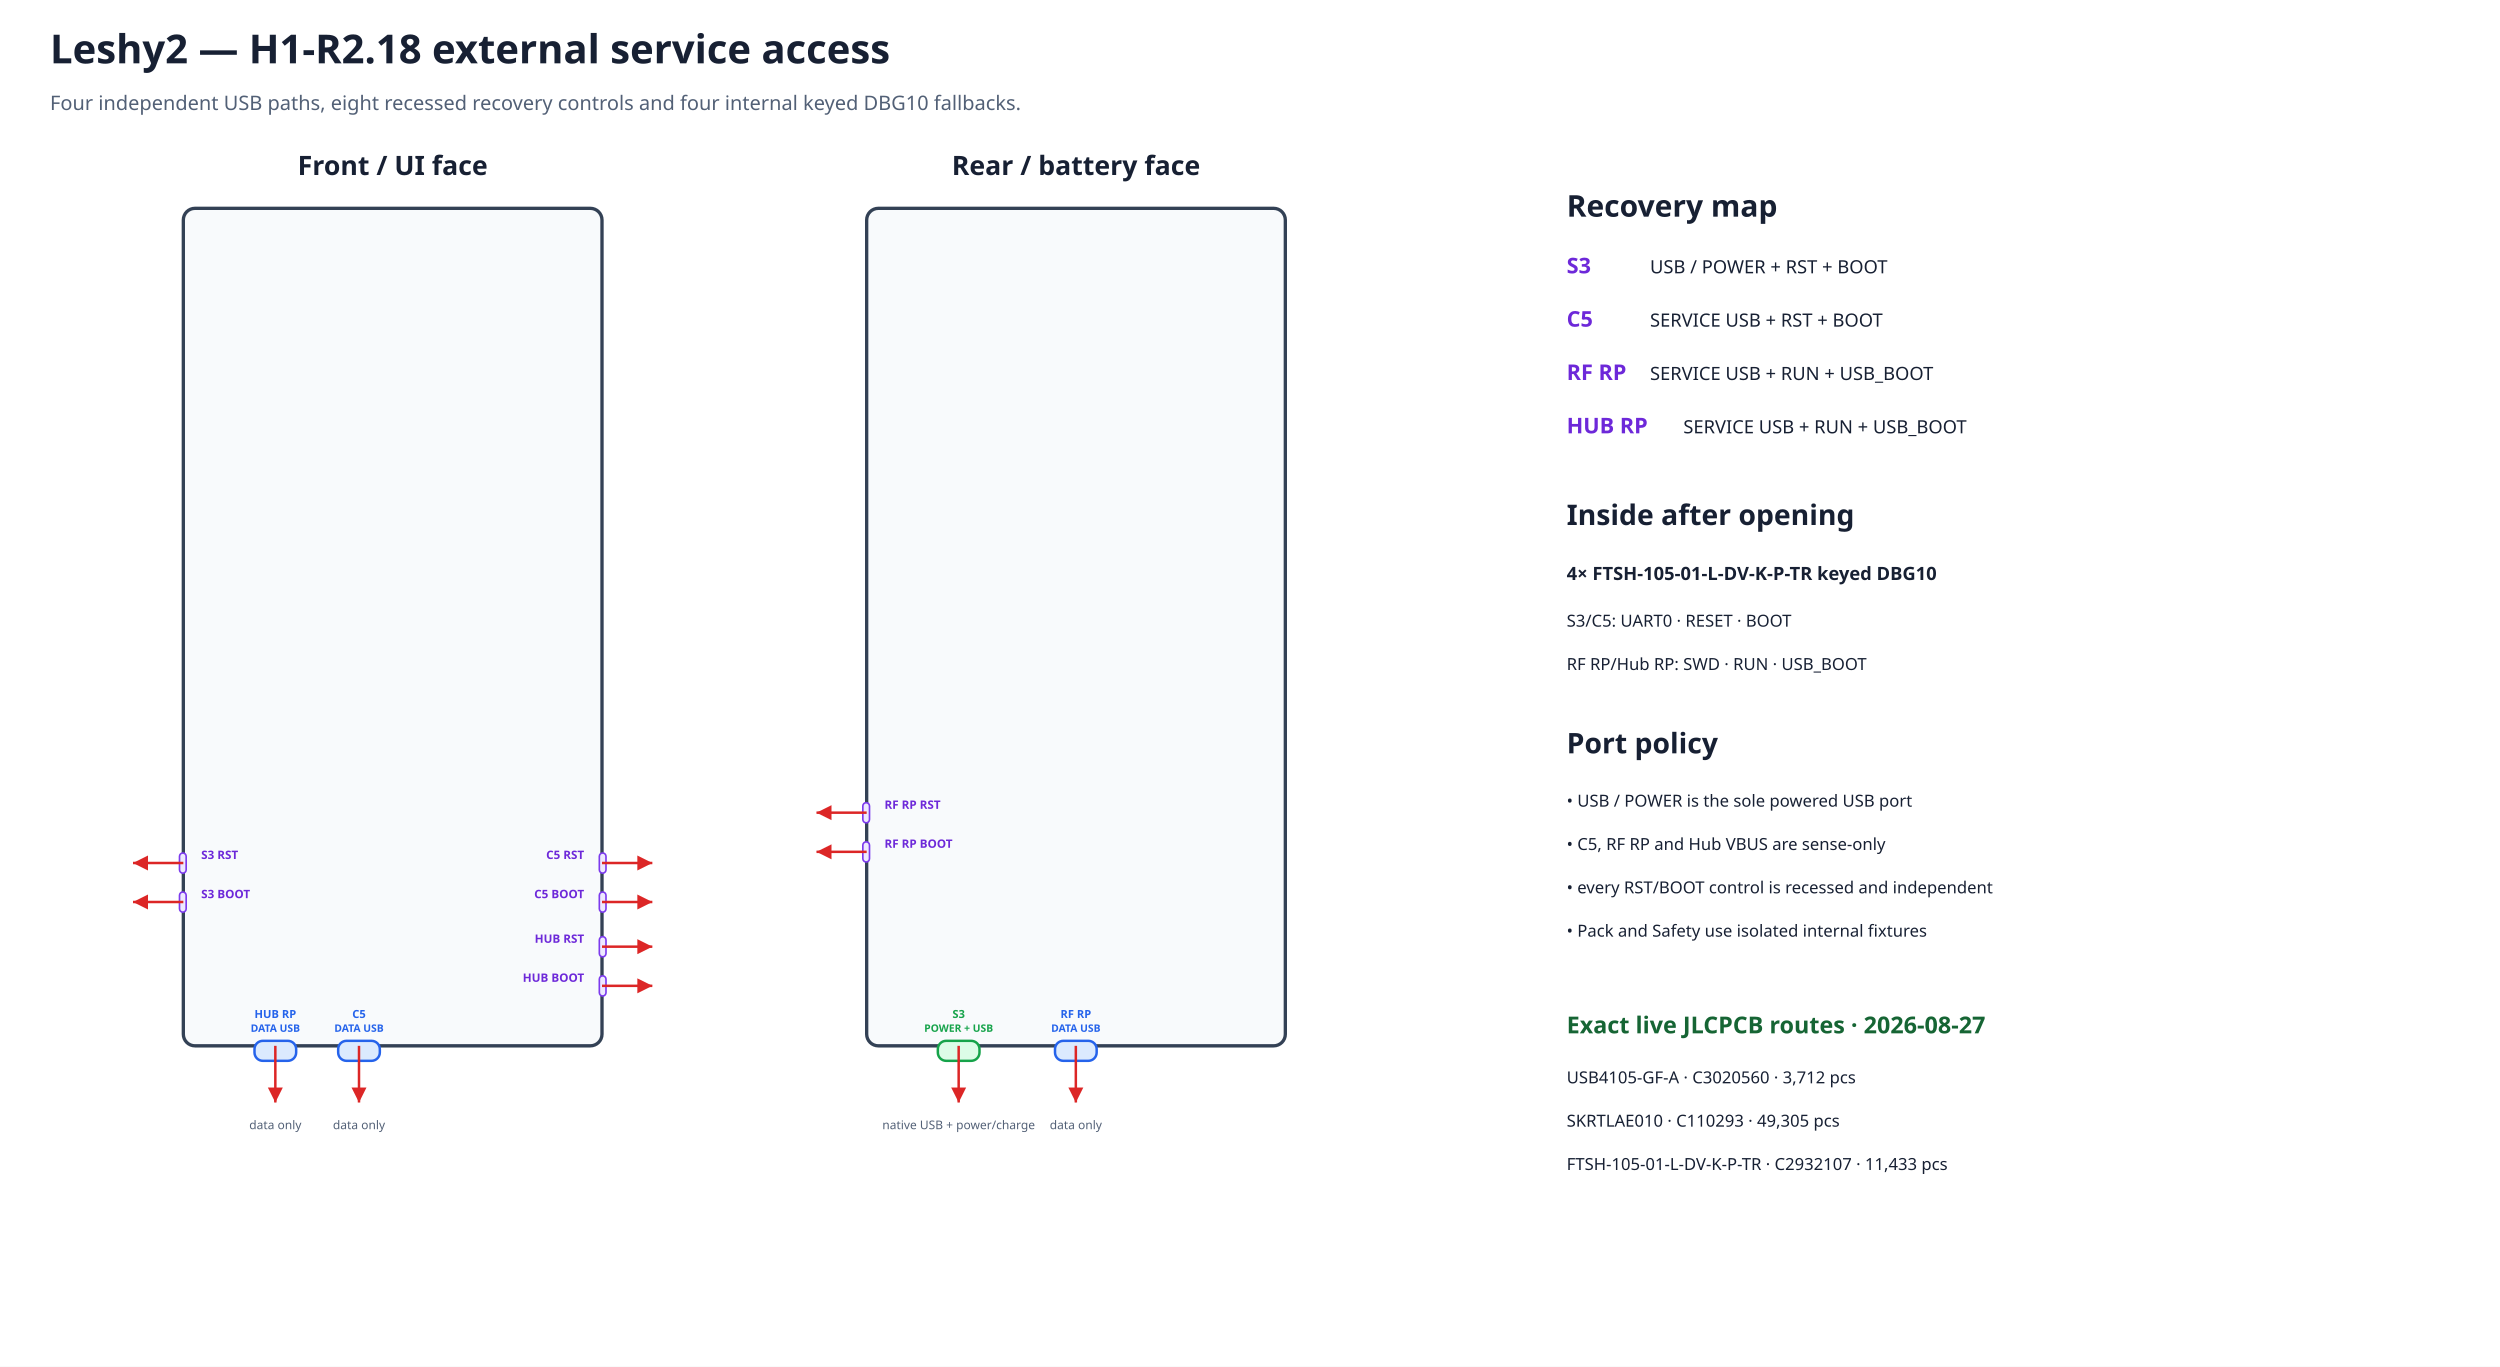
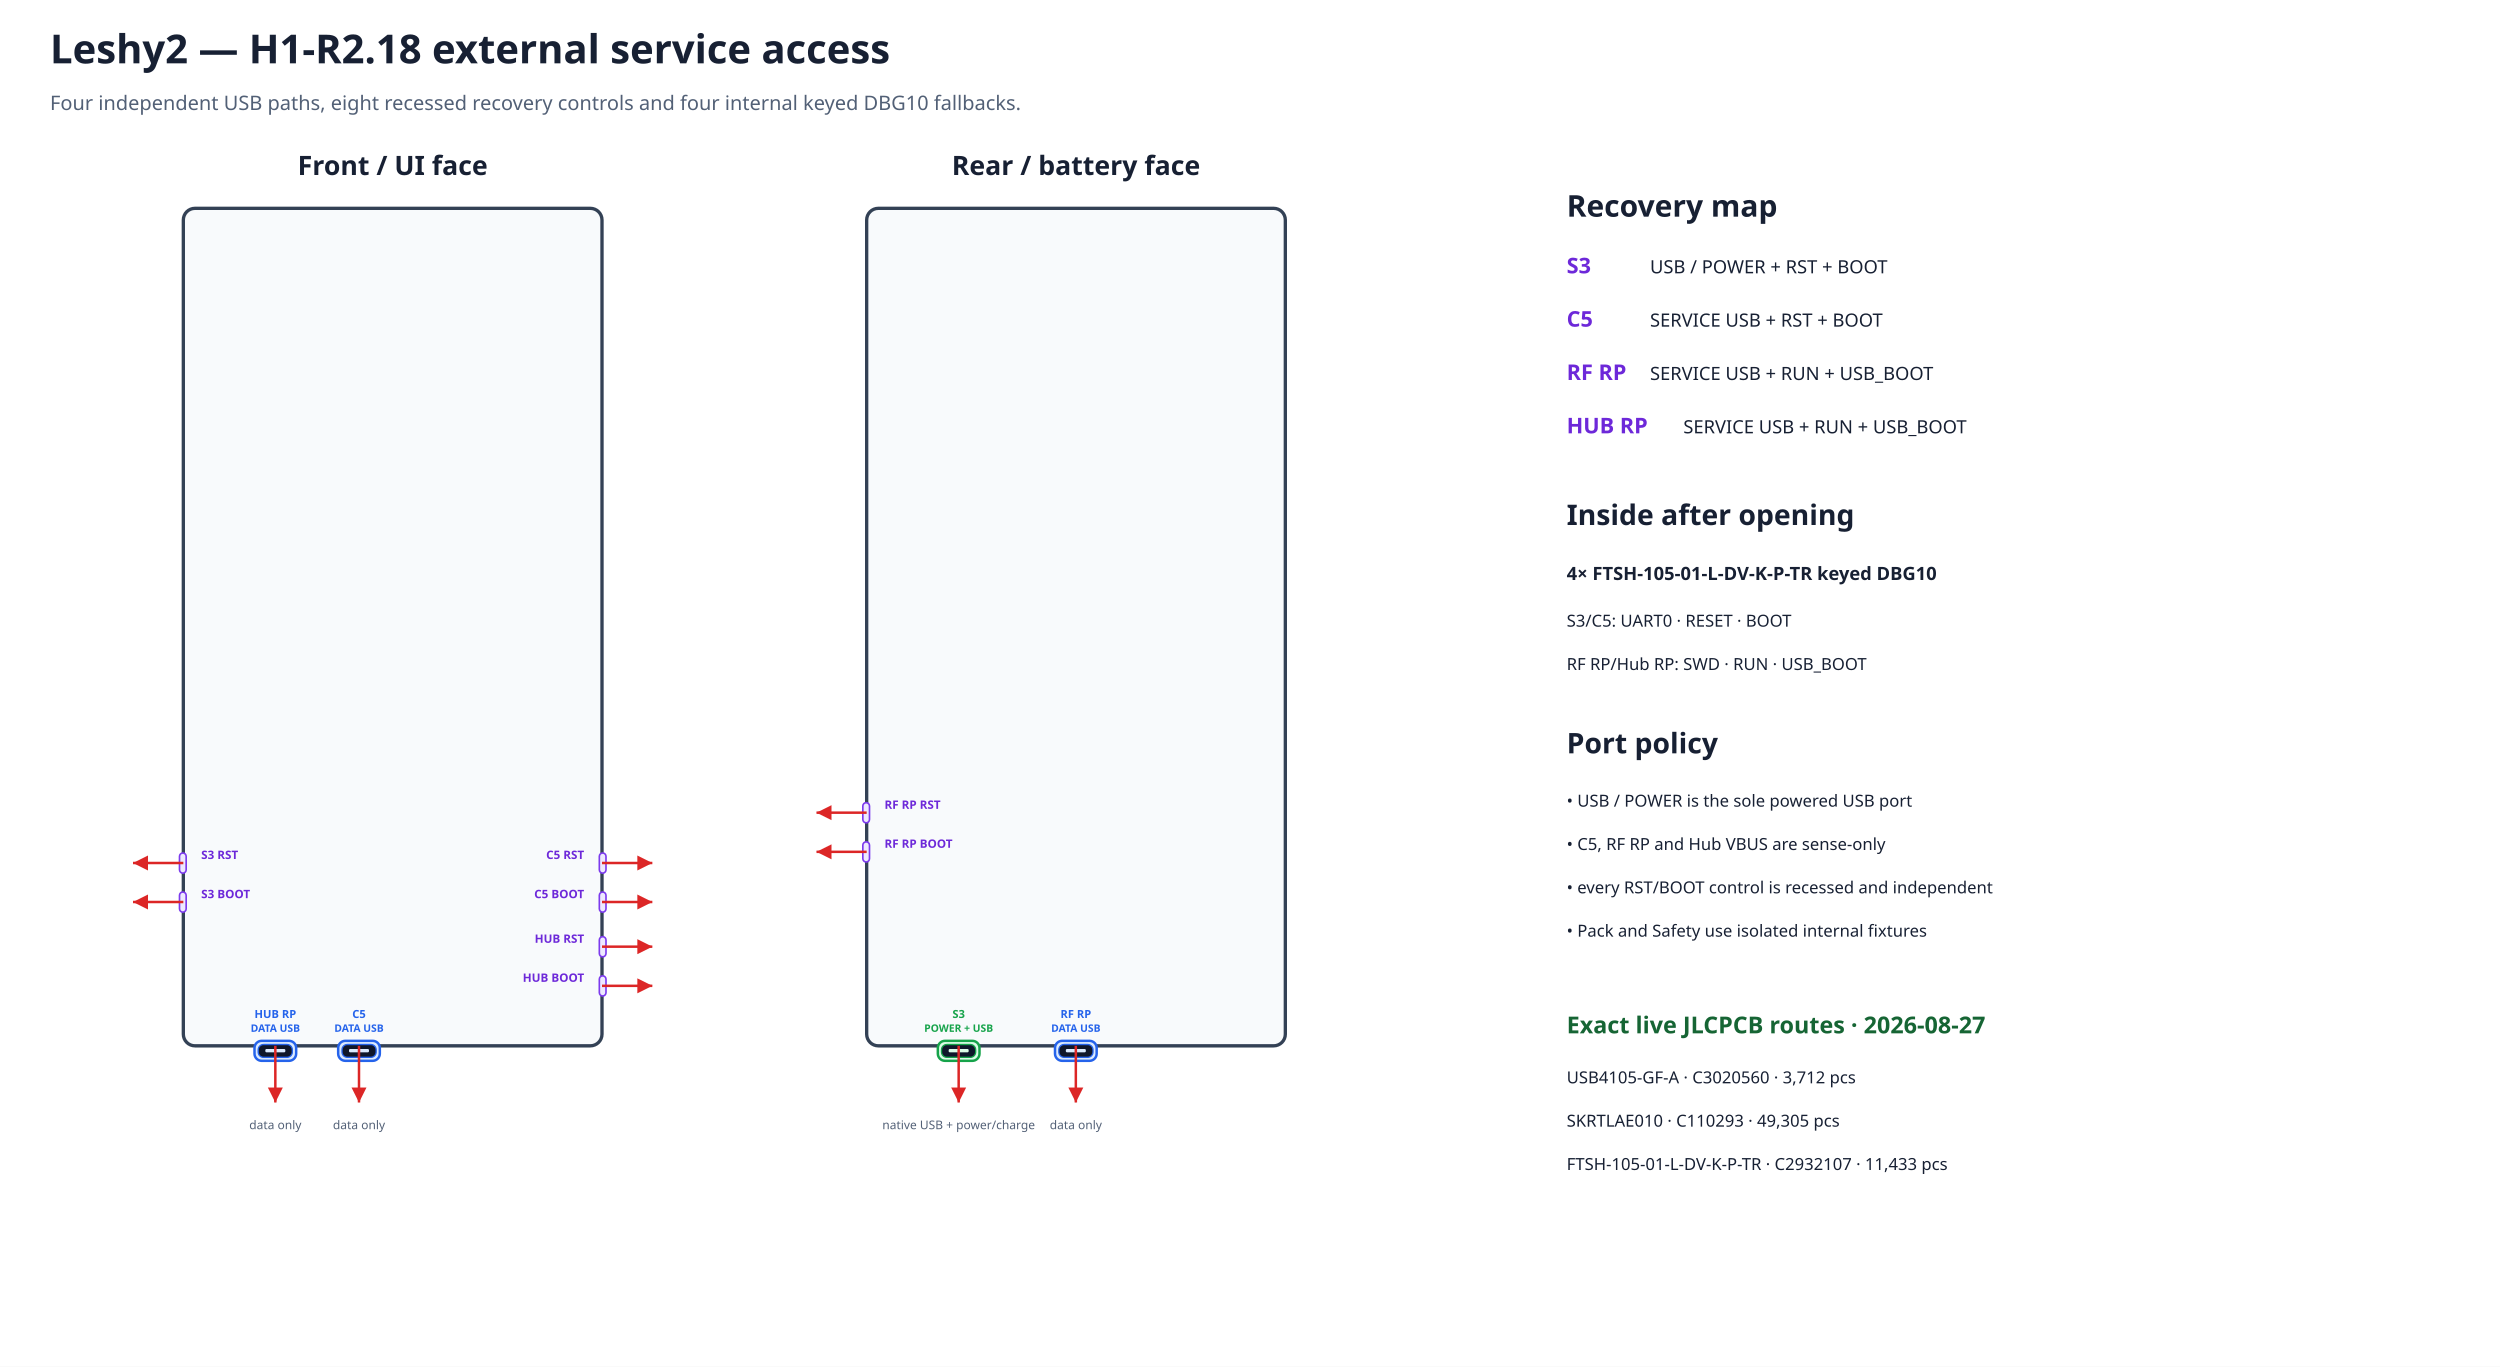
<svg xmlns="http://www.w3.org/2000/svg" width="1500" height="820" viewBox="0 0 1500 820">
  <defs>
    <marker id="arrow" markerWidth="8" markerHeight="8" refX="6" refY="3" orient="auto">
      <path d="M0,0 L6,3 L0,6 Z" fill="#dc2626" />
    </marker>
  </defs>
  <rect width="100%" height="100%" fill="#ffffff" />
  <text x="30.0" y="38.0" font-family="sans-serif" font-size="24" font-weight="bold" text-anchor="start" fill="#172033">Leshy2 — H1-R2.18 external service access</text>
  <text x="30.0" y="66.0" font-family="sans-serif" font-size="12" font-weight="normal" text-anchor="start" fill="#526076">Four independent USB paths, eight recessed recovery controls and four internal keyed DBG10 fallbacks.</text>
  <text x="235.6" y="105.0" font-family="sans-serif" font-size="16" font-weight="bold" text-anchor="middle" fill="#172033">Front / UI face</text>
  <rect x="110.0" y="125.0" width="251.2" height="502.5" rx="7" fill="#f8fafc" stroke="#334155" stroke-width="2" />
  <text x="645.6" y="105.0" font-family="sans-serif" font-size="16" font-weight="bold" text-anchor="middle" fill="#172033">Rear / battery face</text>
  <rect x="520.0" y="125.0" width="251.2" height="502.5" rx="7" fill="#f8fafc" stroke="#334155" stroke-width="2" />
  <rect x="107.7" y="511.8" width="4.0" height="12.1" rx="2" fill="#ede9fe" stroke="#7c3aed" data-recessed="true" data-mpn="SKRTLAE010" />
  <path d="M110.0 517.8 L79.8 517.8" stroke="#dc2626" stroke-width="1.5" marker-end="url(#arrow)" />
  <text data-layer="pcb-silkscreen" x="120.7" y="515.4" font-family="sans-serif" font-size="7.0" font-weight="bold" text-anchor="start" fill="#6d28d9">S3 RST</text>
  <rect x="107.7" y="535.2" width="4.0" height="12.1" rx="2" fill="#ede9fe" stroke="#7c3aed" data-recessed="true" data-mpn="SKRTLAE010" />
  <path d="M110.0 541.2 L79.8 541.2" stroke="#dc2626" stroke-width="1.5" marker-end="url(#arrow)" />
  <text data-layer="pcb-silkscreen" x="120.7" y="538.9" font-family="sans-serif" font-size="7.0" font-weight="bold" text-anchor="start" fill="#6d28d9">S3 BOOT</text>
  <rect x="359.6" y="511.8" width="4.0" height="12.1" rx="2" fill="#ede9fe" stroke="#7c3aed" data-recessed="true" data-mpn="SKRTLAE010" />
  <path d="M361.2 517.8 L391.4 517.8" stroke="#dc2626" stroke-width="1.5" marker-end="url(#arrow)" />
  <text data-layer="pcb-silkscreen" x="350.5" y="515.4" font-family="sans-serif" font-size="7.0" font-weight="bold" text-anchor="end" fill="#6d28d9">C5 RST</text>
  <rect x="359.6" y="535.2" width="4.0" height="12.1" rx="2" fill="#ede9fe" stroke="#7c3aed" data-recessed="true" data-mpn="SKRTLAE010" />
  <path d="M361.2 541.2 L391.4 541.2" stroke="#dc2626" stroke-width="1.5" marker-end="url(#arrow)" />
  <text data-layer="pcb-silkscreen" x="350.5" y="538.9" font-family="sans-serif" font-size="7.0" font-weight="bold" text-anchor="end" fill="#6d28d9">C5 BOOT</text>
  <rect x="359.6" y="562.0" width="4.0" height="12.1" rx="2" fill="#ede9fe" stroke="#7c3aed" data-recessed="true" data-mpn="SKRTLAE010" />
  <path d="M361.2 568.0 L391.4 568.0" stroke="#dc2626" stroke-width="1.5" marker-end="url(#arrow)" />
  <text data-layer="pcb-silkscreen" x="350.5" y="565.7" font-family="sans-serif" font-size="7.0" font-weight="bold" text-anchor="end" fill="#6d28d9">HUB RST</text>
  <rect x="359.6" y="585.5" width="4.0" height="12.1" rx="2" fill="#ede9fe" stroke="#7c3aed" data-recessed="true" data-mpn="SKRTLAE010" />
  <path d="M361.2 591.5 L391.4 591.5" stroke="#dc2626" stroke-width="1.5" marker-end="url(#arrow)" />
  <text data-layer="pcb-silkscreen" x="350.5" y="589.1" font-family="sans-serif" font-size="7.0" font-weight="bold" text-anchor="end" fill="#6d28d9">HUB BOOT</text>
  <rect x="517.7" y="481.6" width="4.0" height="12.1" rx="2" fill="#ede9fe" stroke="#7c3aed" data-recessed="true" data-mpn="SKRTLAE010" />
  <path d="M520.0 487.6 L489.9 487.6" stroke="#dc2626" stroke-width="1.5" marker-end="url(#arrow)" />
  <text data-layer="pcb-silkscreen" x="530.7" y="485.3" font-family="sans-serif" font-size="7.0" font-weight="bold" text-anchor="start" fill="#6d28d9">RF RP RST</text>
  <rect x="517.7" y="505.1" width="4.0" height="12.1" rx="2" fill="#ede9fe" stroke="#7c3aed" data-recessed="true" data-mpn="SKRTLAE010" />
  <path d="M520.0 511.1 L489.9 511.1" stroke="#dc2626" stroke-width="1.5" marker-end="url(#arrow)" />
  <text data-layer="pcb-silkscreen" x="530.7" y="508.7" font-family="sans-serif" font-size="7.0" font-weight="bold" text-anchor="start" fill="#6d28d9">RF RP BOOT</text>
-   <rect x="152.7" y="624.5" width="25" height="12" rx="5" fill="#dbeafe" stroke="#2563eb" stroke-width="1.5" data-mpn="USB4105-GF-A" data-port-role="data-only" />
+   <g data-instance="hub_service_usb_connector" data-mpn="USB4105-GF-A" data-port-role="data-only" data-interface-shape="usb-c-receptacle">
+     <rect x="152.7" y="624.5" width="25.0" height="12.0" rx="4.3" fill="#dbeafe" stroke="#2563eb" stroke-width="1.5" />
+     <rect x="154.9" y="626.7" width="20.5" height="7.7" rx="3.2" fill="#0f172a" stroke="#2563eb" stroke-width="0.8" />
+     <rect x="159.2" y="629.4" width="12.0" height="2.0" rx="0.7" fill="#dbeafe" stroke="none" data-part="usb-c-tongue" />
+   </g>
  <path d="M165.2 627.5 L165.2 661.5" stroke="#dc2626" stroke-width="1.5" marker-end="url(#arrow)" />
  <text data-layer="pcb-silkscreen" x="165.2" y="610.8" font-family="sans-serif" font-size="6.7" font-weight="bold" text-anchor="middle" fill="#2563eb">HUB RP</text>
  <text data-layer="pcb-silkscreen" x="165.2" y="619.1" font-family="sans-serif" font-size="6.2" font-weight="bold" text-anchor="middle" fill="#2563eb">DATA USB</text>
  <text x="165.2" y="677.5" font-family="sans-serif" font-size="7.2" font-weight="normal" text-anchor="middle" fill="#526076">data only</text>
-   <rect x="202.9" y="624.5" width="25" height="12" rx="5" fill="#dbeafe" stroke="#2563eb" stroke-width="1.5" data-mpn="USB4105-GF-A" data-port-role="data-only" />
+   <g data-instance="c5_service_usb_connector" data-mpn="USB4105-GF-A" data-port-role="data-only" data-interface-shape="usb-c-receptacle">
+     <rect x="202.9" y="624.5" width="25.0" height="12.0" rx="4.3" fill="#dbeafe" stroke="#2563eb" stroke-width="1.5" />
+     <rect x="205.2" y="626.7" width="20.5" height="7.7" rx="3.2" fill="#0f172a" stroke="#2563eb" stroke-width="0.8" />
+     <rect x="209.4" y="629.4" width="12.0" height="2.0" rx="0.7" fill="#dbeafe" stroke="none" data-part="usb-c-tongue" />
+   </g>
  <path d="M215.4 627.5 L215.4 661.5" stroke="#dc2626" stroke-width="1.5" marker-end="url(#arrow)" />
  <text data-layer="pcb-silkscreen" x="215.4" y="610.8" font-family="sans-serif" font-size="6.7" font-weight="bold" text-anchor="middle" fill="#2563eb">C5</text>
  <text data-layer="pcb-silkscreen" x="215.4" y="619.1" font-family="sans-serif" font-size="6.2" font-weight="bold" text-anchor="middle" fill="#2563eb">DATA USB</text>
  <text x="215.4" y="677.5" font-family="sans-serif" font-size="7.2" font-weight="normal" text-anchor="middle" fill="#526076">data only</text>
-   <rect x="562.7" y="624.5" width="25" height="12" rx="5" fill="#dcfce7" stroke="#16a34a" stroke-width="1.5" data-mpn="USB4105-GF-A" data-port-role="power-and-data" />
+   <g data-instance="product_usb_connector" data-mpn="USB4105-GF-A" data-port-role="power-and-data" data-interface-shape="usb-c-receptacle">
+     <rect x="562.7" y="624.5" width="25.0" height="12.0" rx="4.3" fill="#dcfce7" stroke="#16a34a" stroke-width="1.5" />
+     <rect x="564.9" y="626.7" width="20.5" height="7.7" rx="3.2" fill="#0f172a" stroke="#16a34a" stroke-width="0.8" />
+     <rect x="569.2" y="629.4" width="12.0" height="2.0" rx="0.7" fill="#dcfce7" stroke="none" data-part="usb-c-tongue" />
+   </g>
  <path d="M575.2 627.5 L575.2 661.5" stroke="#dc2626" stroke-width="1.5" marker-end="url(#arrow)" />
  <text data-layer="pcb-silkscreen" x="575.2" y="610.8" font-family="sans-serif" font-size="6.7" font-weight="bold" text-anchor="middle" fill="#16a34a">S3</text>
  <text data-layer="pcb-silkscreen" x="575.2" y="619.1" font-family="sans-serif" font-size="6.2" font-weight="bold" text-anchor="middle" fill="#16a34a">POWER + USB</text>
  <text x="575.2" y="677.5" font-family="sans-serif" font-size="7.2" font-weight="normal" text-anchor="middle" fill="#526076">native USB + power/charge</text>
-   <rect x="633.0" y="624.5" width="25" height="12" rx="5" fill="#dbeafe" stroke="#2563eb" stroke-width="1.5" data-mpn="USB4105-GF-A" data-port-role="data-only" />
+   <g data-instance="rp_service_usb_connector" data-mpn="USB4105-GF-A" data-port-role="data-only" data-interface-shape="usb-c-receptacle">
+     <rect x="633.0" y="624.5" width="25.0" height="12.0" rx="4.3" fill="#dbeafe" stroke="#2563eb" stroke-width="1.5" />
+     <rect x="635.3" y="626.7" width="20.5" height="7.7" rx="3.2" fill="#0f172a" stroke="#2563eb" stroke-width="0.8" />
+     <rect x="639.5" y="629.4" width="12.0" height="2.0" rx="0.7" fill="#dbeafe" stroke="none" data-part="usb-c-tongue" />
+   </g>
  <path d="M645.5 627.5 L645.5 661.5" stroke="#dc2626" stroke-width="1.5" marker-end="url(#arrow)" />
  <text data-layer="pcb-silkscreen" x="645.5" y="610.8" font-family="sans-serif" font-size="6.7" font-weight="bold" text-anchor="middle" fill="#2563eb">RF RP</text>
  <text data-layer="pcb-silkscreen" x="645.5" y="619.1" font-family="sans-serif" font-size="6.2" font-weight="bold" text-anchor="middle" fill="#2563eb">DATA USB</text>
  <text x="645.5" y="677.5" font-family="sans-serif" font-size="7.2" font-weight="normal" text-anchor="middle" fill="#526076">data only</text>
  <text x="940.0" y="130.0" font-family="sans-serif" font-size="18" font-weight="bold" text-anchor="start" fill="#172033">Recovery map</text>
  <text x="940.0" y="164.0" font-family="sans-serif" font-size="13" font-weight="bold" text-anchor="start" fill="#6d28d9">S3</text>
  <text x="990.0" y="164.0" font-family="sans-serif" font-size="11" font-weight="normal" text-anchor="start" fill="#172033">USB / POWER + RST + BOOT</text>
  <text x="940.0" y="196.0" font-family="sans-serif" font-size="13" font-weight="bold" text-anchor="start" fill="#6d28d9">C5</text>
  <text x="990.0" y="196.0" font-family="sans-serif" font-size="11" font-weight="normal" text-anchor="start" fill="#172033">SERVICE USB + RST + BOOT</text>
  <text x="940.0" y="228.0" font-family="sans-serif" font-size="13" font-weight="bold" text-anchor="start" fill="#6d28d9">RF RP</text>
  <text x="990.0" y="228.0" font-family="sans-serif" font-size="11" font-weight="normal" text-anchor="start" fill="#172033">SERVICE USB + RUN + USB_BOOT</text>
  <text x="940.0" y="260.0" font-family="sans-serif" font-size="13" font-weight="bold" text-anchor="start" fill="#6d28d9">HUB RP</text>
  <text x="1010.0" y="260.0" font-family="sans-serif" font-size="11" font-weight="normal" text-anchor="start" fill="#172033">SERVICE USB + RUN + USB_BOOT</text>
  <text x="940.0" y="315.0" font-family="sans-serif" font-size="17" font-weight="bold" text-anchor="start" fill="#172033">Inside after opening</text>
  <text x="940.0" y="348.0" font-family="sans-serif" font-size="11" font-weight="bold" text-anchor="start" fill="#172033">4× FTSH-105-01-L-DV-K-P-TR keyed DBG10</text>
  <text x="940.0" y="376.0" font-family="sans-serif" font-size="10" font-weight="normal" text-anchor="start" fill="#172033">S3/C5: UART0 · RESET · BOOT</text>
  <text x="940.0" y="402.0" font-family="sans-serif" font-size="10" font-weight="normal" text-anchor="start" fill="#172033">RF RP/Hub RP: SWD · RUN · USB_BOOT</text>
  <text x="940.0" y="452.0" font-family="sans-serif" font-size="17" font-weight="bold" text-anchor="start" fill="#172033">Port policy</text>
  <text x="940.0" y="484.0" font-family="sans-serif" font-size="10" font-weight="normal" text-anchor="start" fill="#172033">• USB / POWER is the sole powered USB port</text>
  <text x="940.0" y="510.0" font-family="sans-serif" font-size="10" font-weight="normal" text-anchor="start" fill="#172033">• C5, RF RP and Hub VBUS are sense-only</text>
  <text x="940.0" y="536.0" font-family="sans-serif" font-size="10" font-weight="normal" text-anchor="start" fill="#172033">• every RST/BOOT control is recessed and independent</text>
  <text x="940.0" y="562.0" font-family="sans-serif" font-size="10" font-weight="normal" text-anchor="start" fill="#172033">• Pack and Safety use isolated internal fixtures</text>
  <text x="940.0" y="620.0" font-family="sans-serif" font-size="14" font-weight="bold" text-anchor="start" fill="#166534">Exact live JLCPCB routes · 2026-08-27</text>
  <text x="940.0" y="650.0" font-family="sans-serif" font-size="10" font-weight="normal" text-anchor="start" fill="#172033">USB4105-GF-A · C3020560 · 3,712 pcs</text>
  <text x="940.0" y="676.0" font-family="sans-serif" font-size="10" font-weight="normal" text-anchor="start" fill="#172033">SKRTLAE010 · C110293 · 49,305 pcs</text>
  <text x="940.0" y="702.0" font-family="sans-serif" font-size="10" font-weight="normal" text-anchor="start" fill="#172033">FTSH-105-01-L-DV-K-P-TR · C2932107 · 11,433 pcs</text>
</svg>
